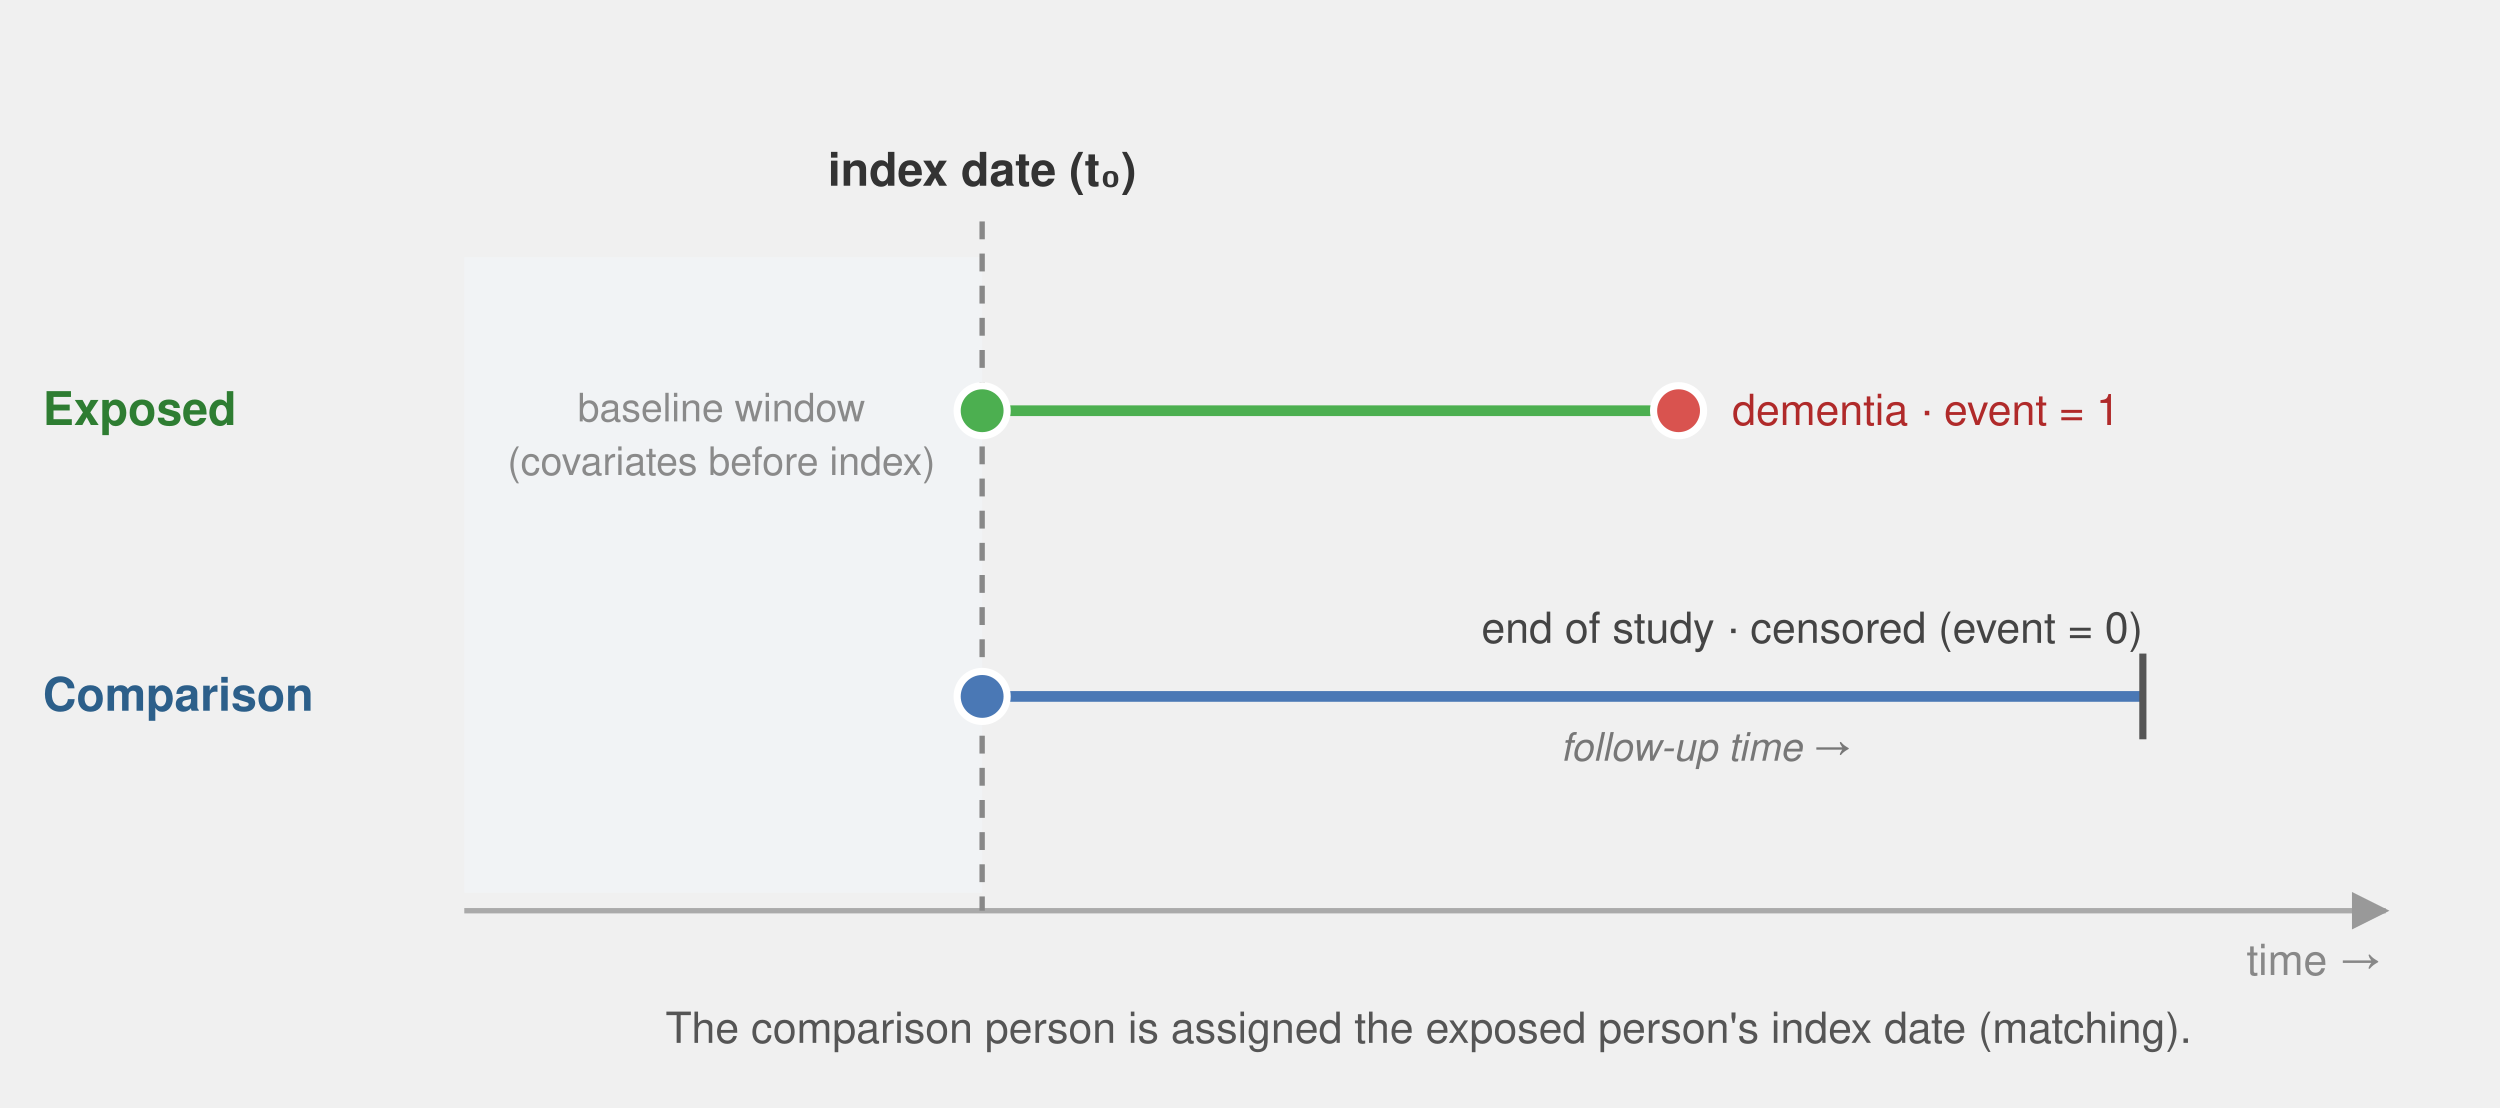
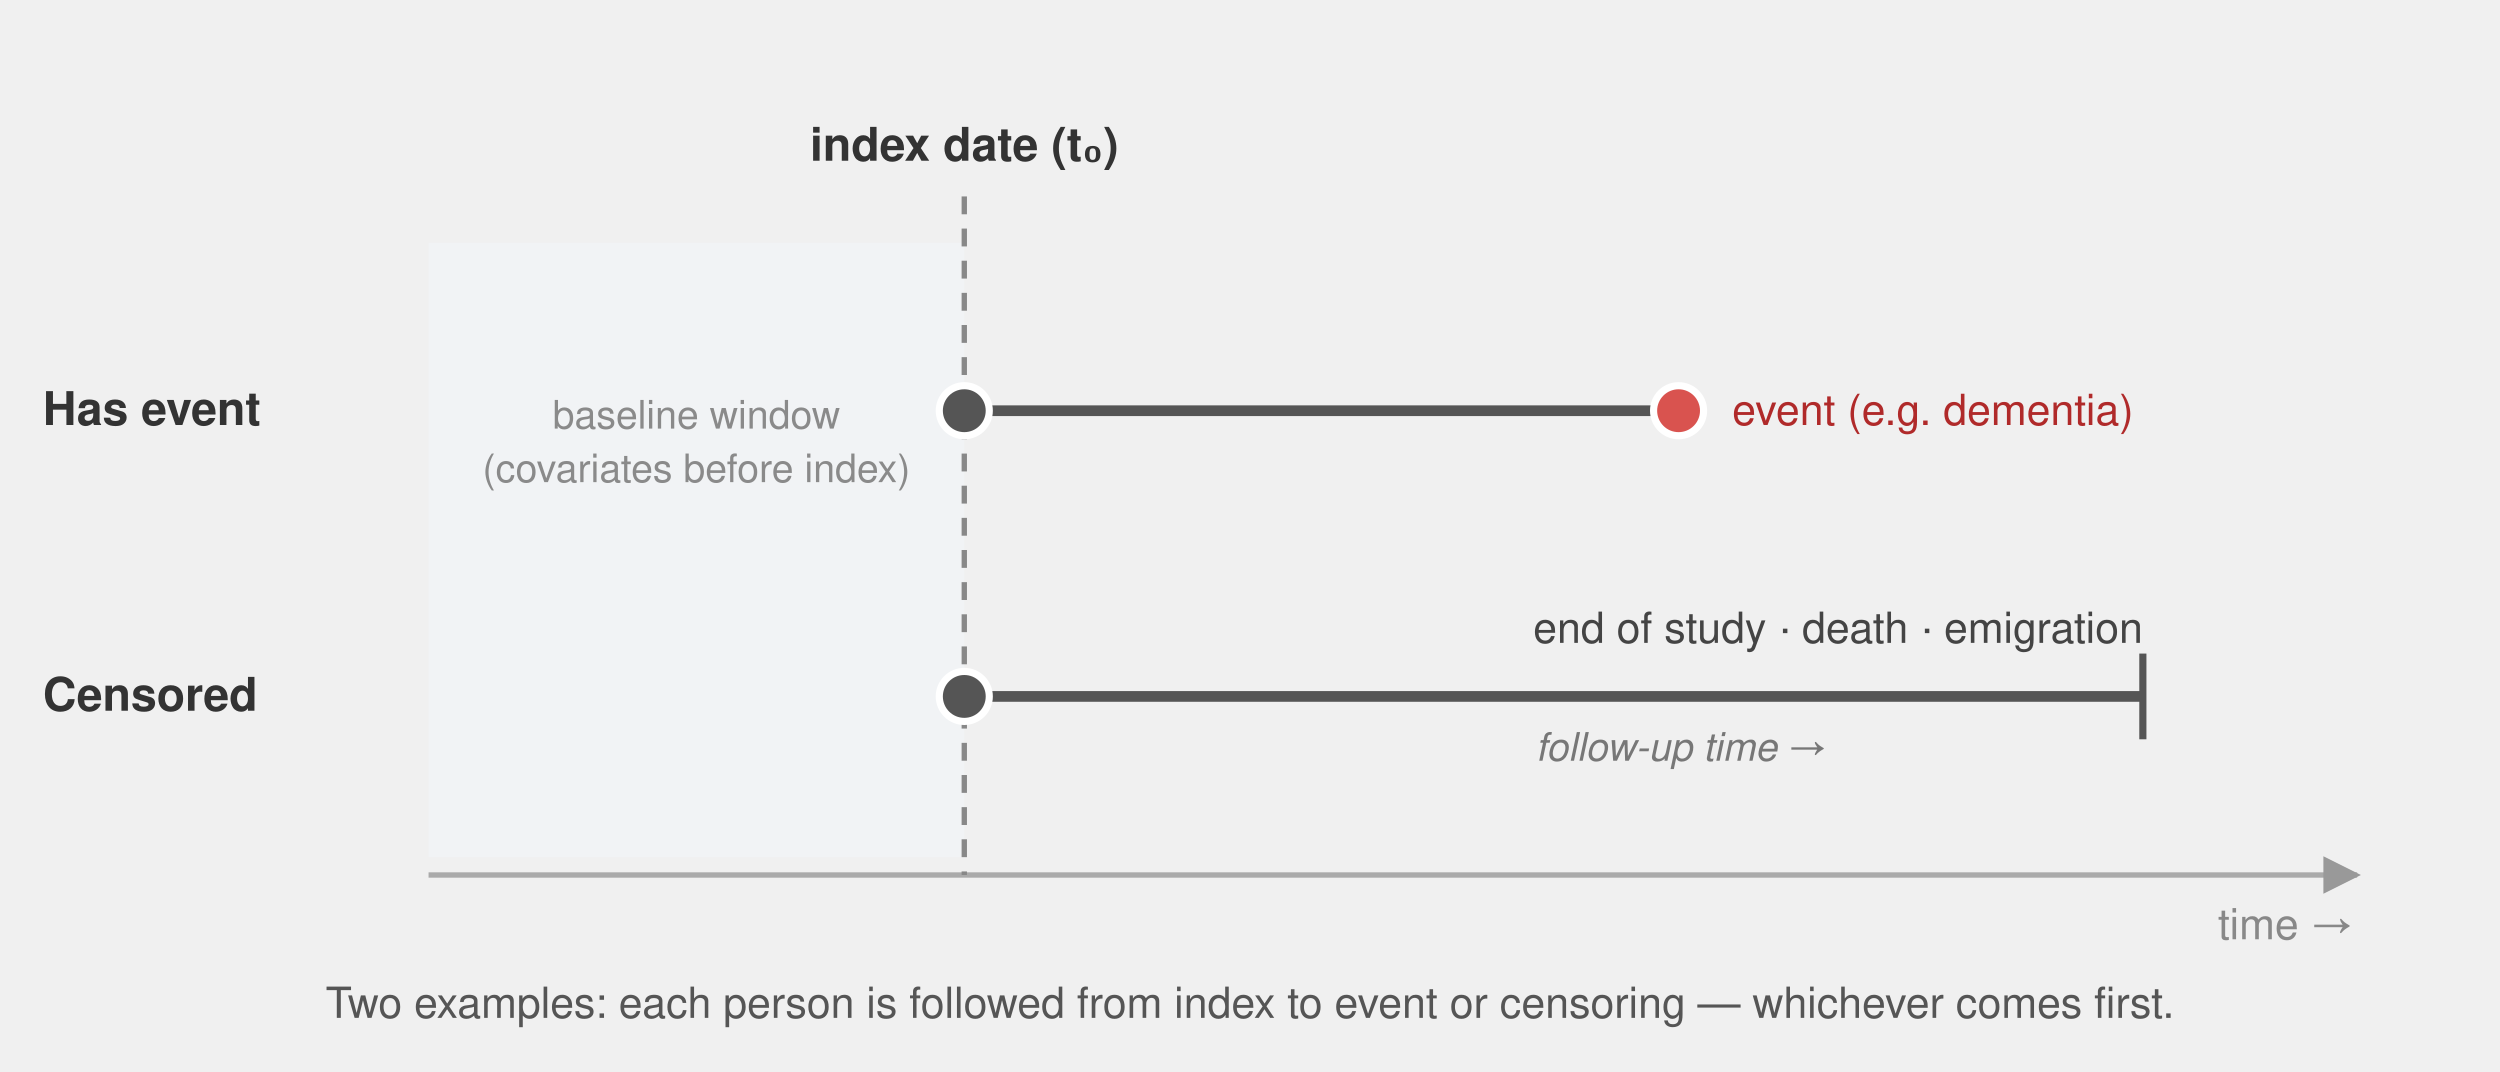
- <svg xmlns="http://www.w3.org/2000/svg" viewBox="0 0 700 310" font-family="Helvetica, Arial, sans-serif">
+ <svg xmlns="http://www.w3.org/2000/svg" viewBox="0 0 700 300" font-family="Helvetica, Arial, sans-serif">
  <defs>
    <marker id="ax" viewBox="0 0 10 10" refX="9" refY="5" markerWidth="7" markerHeight="7" orient="auto-start-reverse">
      <path d="M0,0 L10,5 L0,10 z" fill="#999" />
    </marker>
  </defs>
-   <rect x="130" y="72" width="145" height="178" fill="#f1f3f5" />
-   <text x="202" y="118" text-anchor="middle" font-size="11" fill="#8a8a8a">baseline window</text>
-   <text x="202" y="133" text-anchor="middle" font-size="11" fill="#8a8a8a">(covariates before index)</text>
-   <line x1="130" y1="255" x2="668" y2="255" stroke="#aaaaaa" stroke-width="1.5" marker-end="url(#ax)" />
-   <text x="648" y="273" text-anchor="middle" font-size="12" fill="#888">time →</text>
-   <line x1="275" y1="62" x2="275" y2="255" stroke="#888888" stroke-width="1.5" stroke-dasharray="5,4" />
-   <text x="275" y="52" text-anchor="middle" font-size="13" fill="#333" font-weight="bold">index date (t₀)</text>
-   <text x="12" y="119" font-size="13" fill="#2e7d32" font-weight="bold">Exposed</text>
-   <text x="12" y="199" font-size="13" fill="#2c5f8a" font-weight="bold">Comparison</text>
-   <line x1="275" y1="115" x2="470" y2="115" stroke="#4caf50" stroke-width="3" />
-   <circle cx="275" cy="115" r="7" fill="#4caf50" stroke="#ffffff" stroke-width="2" />
+   <rect x="120" y="68" width="150" height="172" fill="#f1f3f5" />
+   <text x="195" y="120" text-anchor="middle" font-size="11" fill="#8a8a8a">baseline window</text>
+   <text x="195" y="135" text-anchor="middle" font-size="11" fill="#8a8a8a">(covariates before index)</text>
+   <line x1="120" y1="245" x2="660" y2="245" stroke="#aaaaaa" stroke-width="1.5" marker-end="url(#ax)" />
+   <text x="640" y="263" text-anchor="middle" font-size="12" fill="#888">time →</text>
+   <line x1="270" y1="55" x2="270" y2="245" stroke="#888888" stroke-width="1.5" stroke-dasharray="5,4" />
+   <text x="270" y="45" text-anchor="middle" font-size="13" fill="#333" font-weight="bold">index date (t₀)</text>
+   <text x="12" y="119" font-size="13" fill="#333" font-weight="bold">Has event</text>
+   <text x="12" y="199" font-size="13" fill="#333" font-weight="bold">Censored</text>
+   <line x1="270" y1="115" x2="470" y2="115" stroke="#555555" stroke-width="3" />
+   <circle cx="270" cy="115" r="7" fill="#555555" stroke="#ffffff" stroke-width="2" />
  <circle cx="470" cy="115" r="7" fill="#d9534f" stroke="#ffffff" stroke-width="2" />
-   <text x="485" y="119" font-size="12" fill="#b02a2a">dementia · event = 1</text>
-   <line x1="275" y1="195" x2="600" y2="195" stroke="#4a78b5" stroke-width="3" />
-   <circle cx="275" cy="195" r="7" fill="#4a78b5" stroke="#ffffff" stroke-width="2" />
+   <text x="485" y="119" font-size="12" fill="#b02a2a">event (e.g. dementia)</text>
+   <line x1="270" y1="195" x2="600" y2="195" stroke="#555555" stroke-width="3" />
+   <circle cx="270" cy="195" r="7" fill="#555555" stroke="#ffffff" stroke-width="2" />
  <line x1="600" y1="183" x2="600" y2="207" stroke="#555555" stroke-width="2" />
-   <text x="600" y="180" text-anchor="end" font-size="12" fill="#444">end of study · censored (event = 0)</text>
-   <text x="437" y="213" font-size="11" fill="#777" font-style="italic">follow-up time →</text>
-   <text x="400" y="292" text-anchor="middle" font-size="12" fill="#555">The comparison person is assigned the exposed person's index date (matching).</text>
+   <text x="600" y="180" text-anchor="end" font-size="12" fill="#444">end of study · death · emigration</text>
+   <text x="430" y="213" font-size="11" fill="#777" font-style="italic">follow-up time →</text>
+   <text x="350" y="285" text-anchor="middle" font-size="12" fill="#555">Two examples: each person is followed from index to event or censoring — whichever comes first.</text>
</svg>
